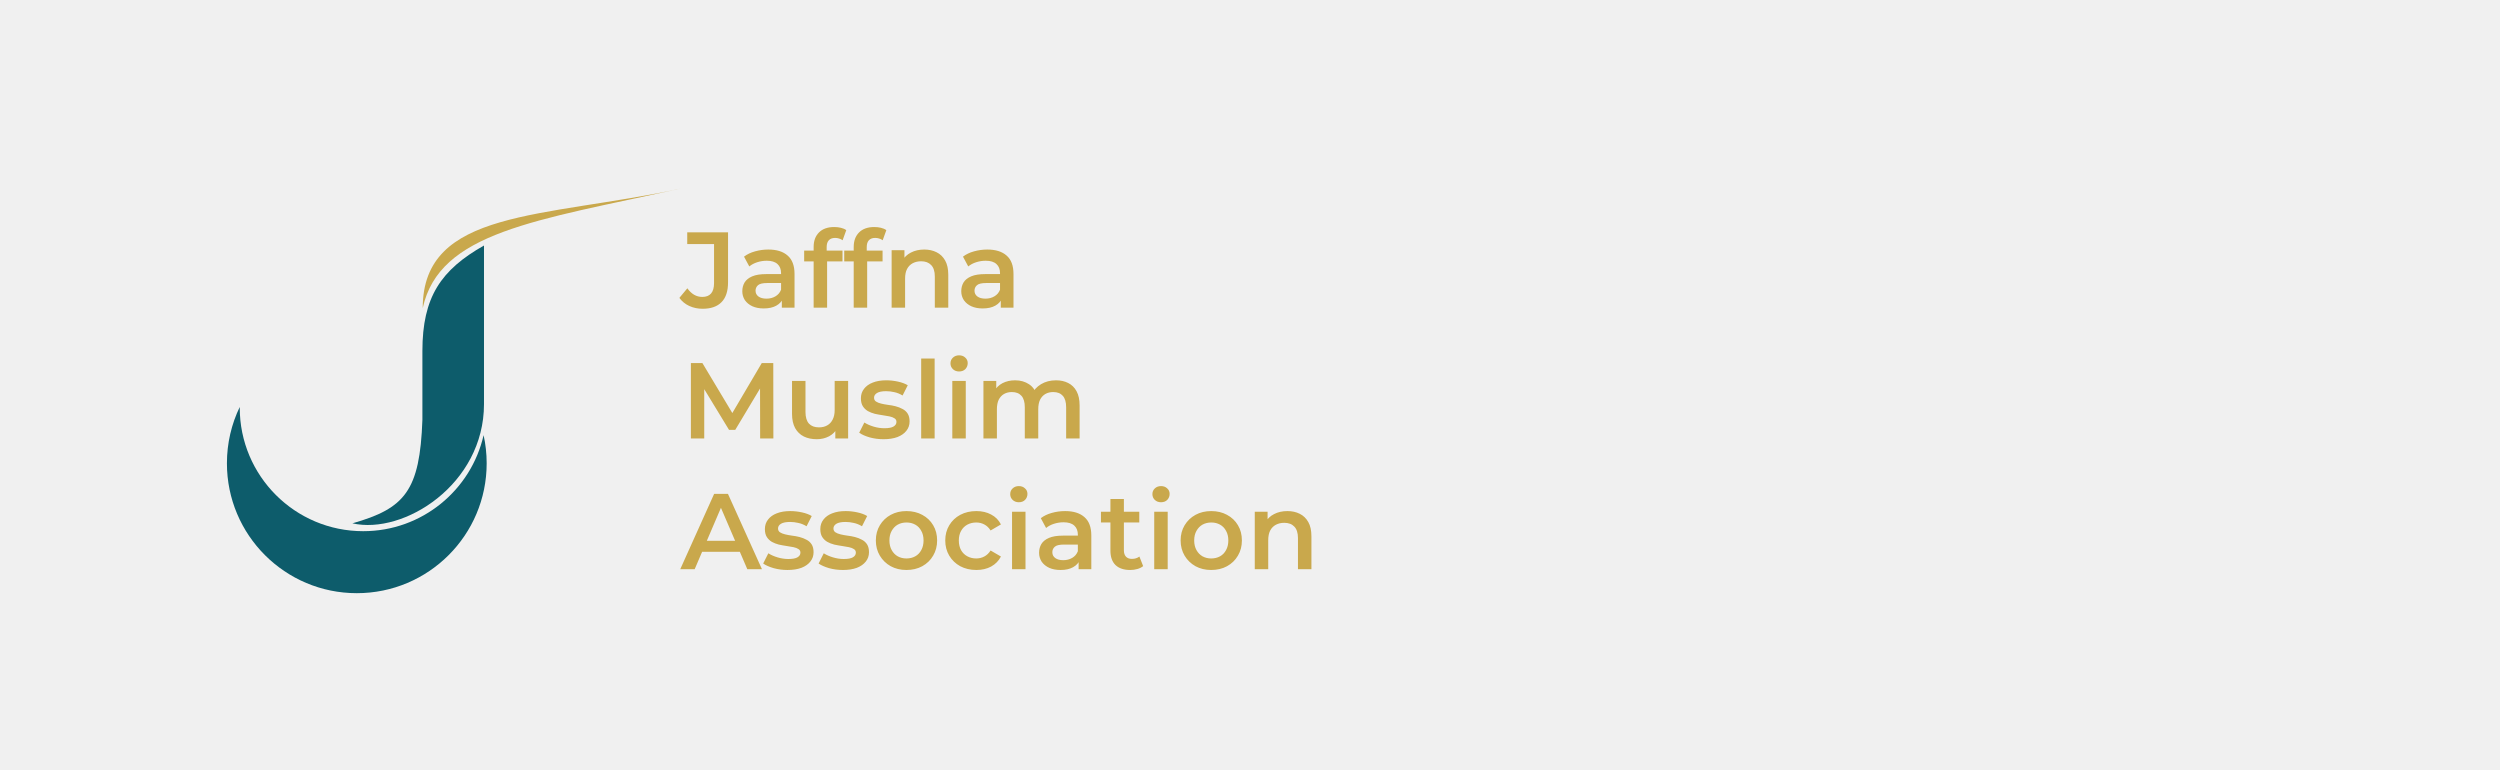
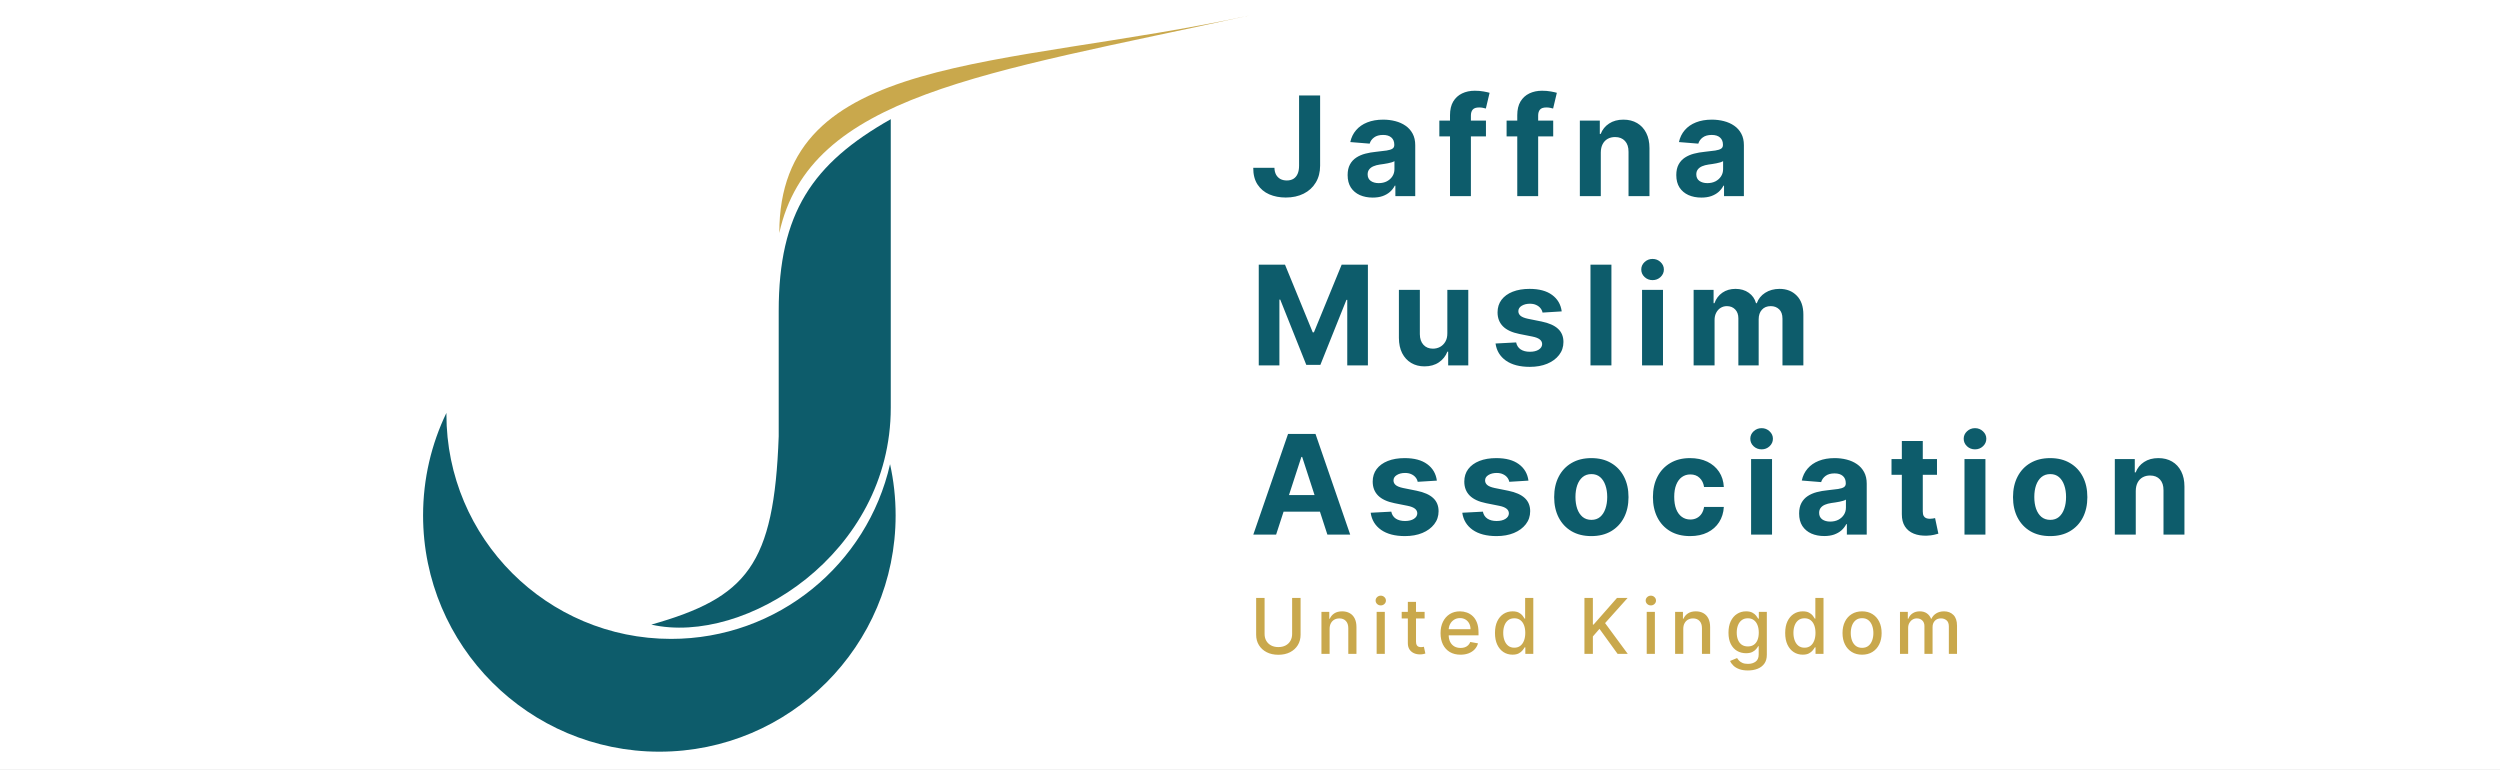
<svg xmlns="http://www.w3.org/2000/svg" width="650" height="200" viewBox="0 0 650 200" fill="none">
-   <path d="M109.824 109.154C109.161 127.612 105.273 132.19 91.619 136.067C105.02 139.102 125.839 125.925 125.839 105.074V84.962V63.834C114.653 70.164 109.824 77.227 109.824 91.258V109.154Z" fill="#0D5C6B" />
-   <path d="M62.335 106.008C62.335 123.736 76.707 138.108 94.435 138.108C109.711 138.108 122.492 127.437 125.736 113.142C126.257 115.499 126.534 117.947 126.534 120.461C126.534 139.109 111.416 154.227 92.768 154.227C74.119 154.227 59 139.109 59 120.461C59 115.209 60.198 110.238 62.337 105.805C62.337 105.873 62.335 105.941 62.335 106.008Z" fill="#0D5C6B" />
-   <path d="M109.909 80.101C109.909 54.31 141.179 56.754 177.169 49C139.017 57.365 114.24 60.367 109.909 80.101Z" fill="#C9A84C" />
-   <path d="M182.684 80.28C181.433 80.28 180.276 80.037 179.212 79.552C178.167 79.067 177.308 78.367 176.636 77.452L178.708 74.96C179.249 75.707 179.837 76.267 180.472 76.64C181.125 77.013 181.835 77.2 182.6 77.2C184.635 77.2 185.652 75.996 185.652 73.588V63.452H178.68V60.4H189.292V73.392C189.292 75.707 188.723 77.433 187.584 78.572C186.464 79.711 184.831 80.28 182.684 80.28ZM203.274 80V76.976L203.078 76.332V71.04C203.078 70.013 202.77 69.22 202.154 68.66C201.538 68.081 200.604 67.792 199.354 67.792C198.514 67.792 197.683 67.923 196.862 68.184C196.059 68.445 195.378 68.809 194.818 69.276L193.446 66.728C194.248 66.112 195.2 65.655 196.302 65.356C197.422 65.039 198.579 64.88 199.774 64.88C201.939 64.88 203.61 65.403 204.786 66.448C205.98 67.475 206.578 69.071 206.578 71.236V80H203.274ZM198.57 80.196C197.45 80.196 196.47 80.009 195.63 79.636C194.79 79.244 194.136 78.712 193.67 78.04C193.222 77.349 192.998 76.575 192.998 75.716C192.998 74.876 193.194 74.12 193.586 73.448C193.996 72.776 194.659 72.244 195.574 71.852C196.488 71.46 197.702 71.264 199.214 71.264H203.554V73.588H199.466C198.271 73.588 197.468 73.784 197.058 74.176C196.647 74.549 196.442 75.016 196.442 75.576C196.442 76.211 196.694 76.715 197.198 77.088C197.702 77.461 198.402 77.648 199.298 77.648C200.156 77.648 200.922 77.452 201.594 77.06C202.284 76.668 202.779 76.089 203.078 75.324L203.666 77.424C203.33 78.301 202.723 78.983 201.846 79.468C200.987 79.953 199.895 80.196 198.57 80.196ZM211.545 80V64.208C211.545 62.64 212.003 61.389 212.917 60.456C213.851 59.504 215.176 59.028 216.893 59.028C217.509 59.028 218.088 59.093 218.629 59.224C219.189 59.355 219.656 59.56 220.029 59.84L219.077 62.472C218.816 62.267 218.517 62.117 218.181 62.024C217.845 61.912 217.5 61.856 217.145 61.856C216.417 61.856 215.867 62.061 215.493 62.472C215.12 62.864 214.933 63.461 214.933 64.264V65.944L215.045 67.512V80H211.545ZM209.081 67.96V65.16H219.049V67.96H209.081ZM221.963 80V64.208C221.963 62.64 222.421 61.389 223.335 60.456C224.269 59.504 225.594 59.028 227.311 59.028C227.927 59.028 228.506 59.093 229.047 59.224C229.607 59.355 230.074 59.56 230.447 59.84L229.495 62.472C229.234 62.267 228.935 62.117 228.599 62.024C228.263 61.912 227.918 61.856 227.563 61.856C226.835 61.856 226.285 62.061 225.911 62.472C225.538 62.864 225.351 63.461 225.351 64.264V65.944L225.463 67.512V80H221.963ZM219.499 67.96V65.16H229.467V67.96H219.499ZM231.823 80V65.048H235.155V69.08L234.567 67.848C235.09 66.896 235.846 66.168 236.835 65.664C237.843 65.141 239.001 64.88 240.307 64.88C241.502 64.88 242.566 65.113 243.499 65.58C244.451 66.047 245.198 66.765 245.739 67.736C246.281 68.688 246.551 69.92 246.551 71.432V80H243.051V71.88C243.051 70.555 242.734 69.565 242.099 68.912C241.483 68.259 240.615 67.932 239.495 67.932C238.674 67.932 237.946 68.1 237.311 68.436C236.677 68.772 236.182 69.276 235.827 69.948C235.491 70.601 235.323 71.432 235.323 72.44V80H231.823ZM260.203 80V76.976L260.007 76.332V71.04C260.007 70.013 259.699 69.22 259.083 68.66C258.467 68.081 257.534 67.792 256.283 67.792C255.443 67.792 254.613 67.923 253.791 68.184C252.989 68.445 252.307 68.809 251.747 69.276L250.375 66.728C251.178 66.112 252.13 65.655 253.231 65.356C254.351 65.039 255.509 64.88 256.703 64.88C258.869 64.88 260.539 65.403 261.715 66.448C262.91 67.475 263.507 69.071 263.507 71.236V80H260.203ZM255.499 80.196C254.379 80.196 253.399 80.009 252.559 79.636C251.719 79.244 251.066 78.712 250.599 78.04C250.151 77.349 249.927 76.575 249.927 75.716C249.927 74.876 250.123 74.12 250.515 73.448C250.926 72.776 251.589 72.244 252.503 71.852C253.418 71.46 254.631 71.264 256.143 71.264H260.483V73.588H256.395C255.201 73.588 254.398 73.784 253.987 74.176C253.577 74.549 253.371 75.016 253.371 75.576C253.371 76.211 253.623 76.715 254.127 77.088C254.631 77.461 255.331 77.648 256.227 77.648C257.086 77.648 257.851 77.452 258.523 77.06C259.214 76.668 259.709 76.089 260.007 75.324L260.595 77.424C260.259 78.301 259.653 78.983 258.775 79.468C257.917 79.953 256.825 80.196 255.499 80.196ZM179.632 114V94.4H182.628L191.196 108.708H189.628L198.056 94.4H201.052L201.08 114H197.636L197.608 99.804H198.336L191.168 111.76H189.544L182.264 99.804H183.104V114H179.632ZM212.366 114.196C211.097 114.196 209.977 113.963 209.006 113.496C208.036 113.011 207.28 112.283 206.738 111.312C206.197 110.323 205.926 109.081 205.926 107.588V99.048H209.426V107.112C209.426 108.456 209.725 109.464 210.322 110.136C210.938 110.789 211.806 111.116 212.926 111.116C213.748 111.116 214.457 110.948 215.054 110.612C215.67 110.276 216.146 109.772 216.482 109.1C216.837 108.428 217.014 107.597 217.014 106.608V99.048H220.514V114H217.182V109.968L217.77 111.2C217.266 112.171 216.529 112.917 215.558 113.44C214.588 113.944 213.524 114.196 212.366 114.196ZM229.717 114.196C228.466 114.196 227.262 114.037 226.105 113.72C224.966 113.384 224.061 112.983 223.389 112.516L224.733 109.856C225.405 110.285 226.207 110.64 227.141 110.92C228.074 111.2 229.007 111.34 229.941 111.34C231.042 111.34 231.835 111.191 232.321 110.892C232.825 110.593 233.077 110.192 233.077 109.688C233.077 109.277 232.909 108.969 232.573 108.764C232.237 108.54 231.798 108.372 231.257 108.26C230.715 108.148 230.109 108.045 229.437 107.952C228.783 107.859 228.121 107.737 227.449 107.588C226.795 107.42 226.198 107.187 225.657 106.888C225.115 106.571 224.677 106.151 224.341 105.628C224.005 105.105 223.837 104.415 223.837 103.556C223.837 102.604 224.107 101.783 224.649 101.092C225.19 100.383 225.946 99.841 226.917 99.468C227.906 99.076 229.073 98.88 230.417 98.88C231.425 98.88 232.442 98.992 233.469 99.216C234.495 99.44 235.345 99.757 236.017 100.168L234.673 102.828C233.963 102.399 233.245 102.109 232.517 101.96C231.807 101.792 231.098 101.708 230.389 101.708C229.325 101.708 228.531 101.867 228.009 102.184C227.505 102.501 227.253 102.903 227.253 103.388C227.253 103.836 227.421 104.172 227.757 104.396C228.093 104.62 228.531 104.797 229.073 104.928C229.614 105.059 230.211 105.171 230.865 105.264C231.537 105.339 232.199 105.46 232.853 105.628C233.506 105.796 234.103 106.029 234.645 106.328C235.205 106.608 235.653 107.009 235.989 107.532C236.325 108.055 236.493 108.736 236.493 109.576C236.493 110.509 236.213 111.321 235.653 112.012C235.111 112.703 234.337 113.244 233.329 113.636C232.321 114.009 231.117 114.196 229.717 114.196ZM239.507 114V93.224H243.007V114H239.507ZM247.601 114V99.048H251.101V114H247.601ZM249.365 96.584C248.711 96.584 248.17 96.379 247.741 95.968C247.33 95.557 247.125 95.063 247.125 94.484C247.125 93.887 247.33 93.392 247.741 93C248.17 92.589 248.711 92.384 249.365 92.384C250.018 92.384 250.55 92.58 250.961 92.972C251.39 93.345 251.605 93.821 251.605 94.4C251.605 95.016 251.399 95.539 250.989 95.968C250.578 96.379 250.037 96.584 249.365 96.584ZM255.694 114V99.048H259.026V103.024L258.438 101.848C258.942 100.877 259.67 100.14 260.622 99.636C261.593 99.132 262.694 98.88 263.926 98.88C265.326 98.88 266.54 99.225 267.566 99.916C268.612 100.607 269.302 101.652 269.638 103.052L268.266 102.576C268.752 101.456 269.554 100.56 270.674 99.888C271.794 99.216 273.092 98.88 274.566 98.88C275.761 98.88 276.816 99.113 277.73 99.58C278.664 100.047 279.392 100.765 279.914 101.736C280.437 102.688 280.698 103.92 280.698 105.432V114H277.198V105.88C277.198 104.555 276.909 103.565 276.33 102.912C275.752 102.259 274.921 101.932 273.838 101.932C273.073 101.932 272.392 102.1 271.794 102.436C271.216 102.772 270.758 103.267 270.422 103.92C270.105 104.573 269.946 105.404 269.946 106.412V114H266.446V105.88C266.446 104.555 266.157 103.565 265.578 102.912C265 102.259 264.169 101.932 263.086 101.932C262.321 101.932 261.64 102.1 261.042 102.436C260.464 102.772 260.006 103.267 259.67 103.92C259.353 104.573 259.194 105.404 259.194 106.412V114H255.694ZM176.86 148L185.68 128.4H189.264L198.112 148H194.304L186.716 130.332H188.172L180.612 148H176.86ZM180.92 143.464L181.9 140.608H192.484L193.464 143.464H180.92ZM204.752 148.196C203.501 148.196 202.297 148.037 201.14 147.72C200.001 147.384 199.096 146.983 198.424 146.516L199.768 143.856C200.44 144.285 201.243 144.64 202.176 144.92C203.109 145.2 204.043 145.34 204.976 145.34C206.077 145.34 206.871 145.191 207.356 144.892C207.86 144.593 208.112 144.192 208.112 143.688C208.112 143.277 207.944 142.969 207.608 142.764C207.272 142.54 206.833 142.372 206.292 142.26C205.751 142.148 205.144 142.045 204.472 141.952C203.819 141.859 203.156 141.737 202.484 141.588C201.831 141.42 201.233 141.187 200.692 140.888C200.151 140.571 199.712 140.151 199.376 139.628C199.04 139.105 198.872 138.415 198.872 137.556C198.872 136.604 199.143 135.783 199.684 135.092C200.225 134.383 200.981 133.841 201.952 133.468C202.941 133.076 204.108 132.88 205.452 132.88C206.46 132.88 207.477 132.992 208.504 133.216C209.531 133.44 210.38 133.757 211.052 134.168L209.708 136.828C208.999 136.399 208.28 136.109 207.552 135.96C206.843 135.792 206.133 135.708 205.424 135.708C204.36 135.708 203.567 135.867 203.044 136.184C202.54 136.501 202.288 136.903 202.288 137.388C202.288 137.836 202.456 138.172 202.792 138.396C203.128 138.62 203.567 138.797 204.108 138.928C204.649 139.059 205.247 139.171 205.9 139.264C206.572 139.339 207.235 139.46 207.888 139.628C208.541 139.796 209.139 140.029 209.68 140.328C210.24 140.608 210.688 141.009 211.024 141.532C211.36 142.055 211.528 142.736 211.528 143.576C211.528 144.509 211.248 145.321 210.688 146.012C210.147 146.703 209.372 147.244 208.364 147.636C207.356 148.009 206.152 148.196 204.752 148.196ZM219.162 148.196C217.911 148.196 216.707 148.037 215.55 147.72C214.411 147.384 213.506 146.983 212.834 146.516L214.178 143.856C214.85 144.285 215.653 144.64 216.586 144.92C217.519 145.2 218.453 145.34 219.386 145.34C220.487 145.34 221.281 145.191 221.766 144.892C222.27 144.593 222.522 144.192 222.522 143.688C222.522 143.277 222.354 142.969 222.018 142.764C221.682 142.54 221.243 142.372 220.702 142.26C220.161 142.148 219.554 142.045 218.882 141.952C218.229 141.859 217.566 141.737 216.894 141.588C216.241 141.42 215.643 141.187 215.102 140.888C214.561 140.571 214.122 140.151 213.786 139.628C213.45 139.105 213.282 138.415 213.282 137.556C213.282 136.604 213.553 135.783 214.094 135.092C214.635 134.383 215.391 133.841 216.362 133.468C217.351 133.076 218.518 132.88 219.862 132.88C220.87 132.88 221.887 132.992 222.914 133.216C223.941 133.44 224.79 133.757 225.462 134.168L224.118 136.828C223.409 136.399 222.69 136.109 221.962 135.96C221.253 135.792 220.543 135.708 219.834 135.708C218.77 135.708 217.977 135.867 217.454 136.184C216.95 136.501 216.698 136.903 216.698 137.388C216.698 137.836 216.866 138.172 217.202 138.396C217.538 138.62 217.977 138.797 218.518 138.928C219.059 139.059 219.657 139.171 220.31 139.264C220.982 139.339 221.645 139.46 222.298 139.628C222.951 139.796 223.549 140.029 224.09 140.328C224.65 140.608 225.098 141.009 225.434 141.532C225.77 142.055 225.938 142.736 225.938 143.576C225.938 144.509 225.658 145.321 225.098 146.012C224.557 146.703 223.782 147.244 222.774 147.636C221.766 148.009 220.562 148.196 219.162 148.196ZM235.672 148.196C234.142 148.196 232.779 147.869 231.584 147.216C230.39 146.544 229.447 145.629 228.756 144.472C228.066 143.315 227.72 141.999 227.72 140.524C227.72 139.031 228.066 137.715 228.756 136.576C229.447 135.419 230.39 134.513 231.584 133.86C232.779 133.207 234.142 132.88 235.672 132.88C237.222 132.88 238.594 133.207 239.788 133.86C241.002 134.513 241.944 135.409 242.616 136.548C243.307 137.687 243.652 139.012 243.652 140.524C243.652 141.999 243.307 143.315 242.616 144.472C241.944 145.629 241.002 146.544 239.788 147.216C238.594 147.869 237.222 148.196 235.672 148.196ZM235.672 145.2C236.531 145.2 237.296 145.013 237.968 144.64C238.64 144.267 239.163 143.725 239.536 143.016C239.928 142.307 240.124 141.476 240.124 140.524C240.124 139.553 239.928 138.723 239.536 138.032C239.163 137.323 238.64 136.781 237.968 136.408C237.296 136.035 236.54 135.848 235.7 135.848C234.842 135.848 234.076 136.035 233.404 136.408C232.751 136.781 232.228 137.323 231.836 138.032C231.444 138.723 231.248 139.553 231.248 140.524C231.248 141.476 231.444 142.307 231.836 143.016C232.228 143.725 232.751 144.267 233.404 144.64C234.076 145.013 234.832 145.2 235.672 145.2ZM253.859 148.196C252.291 148.196 250.891 147.869 249.659 147.216C248.446 146.544 247.494 145.629 246.803 144.472C246.112 143.315 245.767 141.999 245.767 140.524C245.767 139.031 246.112 137.715 246.803 136.576C247.494 135.419 248.446 134.513 249.659 133.86C250.891 133.207 252.291 132.88 253.859 132.88C255.315 132.88 256.594 133.179 257.695 133.776C258.815 134.355 259.664 135.213 260.243 136.352L257.555 137.92C257.107 137.211 256.556 136.688 255.903 136.352C255.268 136.016 254.578 135.848 253.831 135.848C252.972 135.848 252.198 136.035 251.507 136.408C250.816 136.781 250.275 137.323 249.883 138.032C249.491 138.723 249.295 139.553 249.295 140.524C249.295 141.495 249.491 142.335 249.883 143.044C250.275 143.735 250.816 144.267 251.507 144.64C252.198 145.013 252.972 145.2 253.831 145.2C254.578 145.2 255.268 145.032 255.903 144.696C256.556 144.36 257.107 143.837 257.555 143.128L260.243 144.696C259.664 145.816 258.815 146.684 257.695 147.3C256.594 147.897 255.315 148.196 253.859 148.196ZM263.132 148V133.048H266.632V148H263.132ZM264.896 130.584C264.243 130.584 263.701 130.379 263.272 129.968C262.861 129.557 262.656 129.063 262.656 128.484C262.656 127.887 262.861 127.392 263.272 127C263.701 126.589 264.243 126.384 264.896 126.384C265.549 126.384 266.081 126.58 266.492 126.972C266.921 127.345 267.136 127.821 267.136 128.4C267.136 129.016 266.931 129.539 266.52 129.968C266.109 130.379 265.568 130.584 264.896 130.584ZM280.438 148V144.976L280.242 144.332V139.04C280.242 138.013 279.934 137.22 279.318 136.66C278.702 136.081 277.768 135.792 276.518 135.792C275.678 135.792 274.847 135.923 274.026 136.184C273.223 136.445 272.542 136.809 271.982 137.276L270.61 134.728C271.412 134.112 272.364 133.655 273.466 133.356C274.586 133.039 275.743 132.88 276.938 132.88C279.103 132.88 280.774 133.403 281.95 134.448C283.144 135.475 283.742 137.071 283.742 139.236V148H280.438ZM275.734 148.196C274.614 148.196 273.634 148.009 272.794 147.636C271.954 147.244 271.3 146.712 270.834 146.04C270.386 145.349 270.162 144.575 270.162 143.716C270.162 142.876 270.358 142.12 270.75 141.448C271.16 140.776 271.823 140.244 272.738 139.852C273.652 139.46 274.866 139.264 276.378 139.264H280.718V141.588H276.63C275.435 141.588 274.632 141.784 274.222 142.176C273.811 142.549 273.606 143.016 273.606 143.576C273.606 144.211 273.858 144.715 274.362 145.088C274.866 145.461 275.566 145.648 276.462 145.648C277.32 145.648 278.086 145.452 278.758 145.06C279.448 144.668 279.943 144.089 280.242 143.324L280.83 145.424C280.494 146.301 279.887 146.983 279.01 147.468C278.151 147.953 277.059 148.196 275.734 148.196ZM293.862 148.196C292.219 148.196 290.95 147.776 290.053 146.936C289.158 146.077 288.71 144.817 288.71 143.156V129.744H292.21V143.072C292.21 143.781 292.387 144.332 292.742 144.724C293.115 145.116 293.628 145.312 294.282 145.312C295.066 145.312 295.719 145.107 296.242 144.696L297.222 147.188C296.811 147.524 296.307 147.776 295.71 147.944C295.112 148.112 294.496 148.196 293.862 148.196ZM286.246 135.848V133.048H296.214V135.848H286.246ZM300.101 148V133.048H303.601V148H300.101ZM301.865 130.584C301.211 130.584 300.67 130.379 300.241 129.968C299.83 129.557 299.625 129.063 299.625 128.484C299.625 127.887 299.83 127.392 300.241 127C300.67 126.589 301.211 126.384 301.865 126.384C302.518 126.384 303.05 126.58 303.461 126.972C303.89 127.345 304.105 127.821 304.105 128.4C304.105 129.016 303.899 129.539 303.489 129.968C303.078 130.379 302.537 130.584 301.865 130.584ZM314.914 148.196C313.384 148.196 312.021 147.869 310.826 147.216C309.632 146.544 308.689 145.629 307.998 144.472C307.308 143.315 306.962 141.999 306.962 140.524C306.962 139.031 307.308 137.715 307.998 136.576C308.689 135.419 309.632 134.513 310.826 133.86C312.021 133.207 313.384 132.88 314.914 132.88C316.464 132.88 317.836 133.207 319.03 133.86C320.244 134.513 321.186 135.409 321.858 136.548C322.549 137.687 322.894 139.012 322.894 140.524C322.894 141.999 322.549 143.315 321.858 144.472C321.186 145.629 320.244 146.544 319.03 147.216C317.836 147.869 316.464 148.196 314.914 148.196ZM314.914 145.2C315.773 145.2 316.538 145.013 317.21 144.64C317.882 144.267 318.405 143.725 318.778 143.016C319.17 142.307 319.366 141.476 319.366 140.524C319.366 139.553 319.17 138.723 318.778 138.032C318.405 137.323 317.882 136.781 317.21 136.408C316.538 136.035 315.782 135.848 314.942 135.848C314.084 135.848 313.318 136.035 312.646 136.408C311.993 136.781 311.47 137.323 311.078 138.032C310.686 138.723 310.49 139.553 310.49 140.524C310.49 141.476 310.686 142.307 311.078 143.016C311.47 143.725 311.993 144.267 312.646 144.64C313.318 145.013 314.074 145.2 314.914 145.2ZM326.241 148V133.048H329.573V137.08L328.985 135.848C329.508 134.896 330.264 134.168 331.253 133.664C332.261 133.141 333.419 132.88 334.725 132.88C335.92 132.88 336.984 133.113 337.917 133.58C338.869 134.047 339.616 134.765 340.157 135.736C340.699 136.688 340.969 137.92 340.969 139.432V148H337.469V139.88C337.469 138.555 337.152 137.565 336.517 136.912C335.901 136.259 335.033 135.932 333.913 135.932C333.092 135.932 332.364 136.1 331.729 136.436C331.095 136.772 330.6 137.276 330.245 137.948C329.909 138.601 329.741 139.432 329.741 140.44V148H326.241Z" fill="#C9A84C" />
+   <rect width="650" height="200" fill="white" />
+   <path d="M202.464 113.438C201.258 147.017 194.184 155.347 169.343 162.4C193.724 167.921 231.599 143.949 231.599 106.016V69.425V30.988C211.249 42.504 202.463 55.353 202.464 80.88V113.438Z" fill="#0D5C6B" />
+   <path d="M116.067 107.715C116.067 139.967 142.213 166.113 174.465 166.113C202.258 166.113 225.515 146.697 231.415 120.689C232.363 124.977 232.863 129.433 232.863 134.007C232.863 167.934 205.36 195.438 171.432 195.438C137.504 195.438 110 167.934 110 134.007C110 124.455 112.18 115.412 116.069 107.349C116.069 107.471 116.067 107.593 116.067 107.715Z" fill="#0D5C6B" />
+   <path d="M202.617 60.582C202.617 13.66 259.506 18.107 324.983 4C255.574 19.219 210.498 24.681 202.617 60.582Z" fill="#C9A84C" />
+   <path d="M337.759 24.818H343.23V43.074C343.23 44.761 342.851 46.227 342.092 47.472C341.342 48.716 340.298 49.675 338.96 50.348C337.622 51.021 336.067 51.358 334.294 51.358C332.717 51.358 331.286 51.081 329.999 50.527C328.72 49.965 327.706 49.112 326.956 47.97C326.206 46.82 325.835 45.375 325.844 43.636H331.354C331.371 44.327 331.511 44.919 331.776 45.413C332.048 45.899 332.419 46.274 332.888 46.538C333.365 46.794 333.928 46.922 334.575 46.922C335.257 46.922 335.832 46.777 336.301 46.487C336.778 46.189 337.141 45.754 337.388 45.183C337.635 44.612 337.759 43.909 337.759 43.074V24.818ZM356.904 51.371C355.651 51.371 354.535 51.153 353.555 50.719C352.574 50.276 351.799 49.624 351.228 48.763C350.665 47.894 350.384 46.811 350.384 45.516C350.384 44.425 350.584 43.508 350.985 42.767C351.386 42.026 351.931 41.429 352.621 40.977C353.312 40.526 354.096 40.185 354.974 39.955C355.86 39.724 356.789 39.562 357.761 39.469C358.903 39.349 359.823 39.239 360.522 39.136C361.221 39.026 361.728 38.864 362.043 38.651C362.359 38.438 362.516 38.122 362.516 37.705V37.628C362.516 36.818 362.261 36.192 361.749 35.749C361.246 35.305 360.53 35.084 359.601 35.084C358.621 35.084 357.841 35.301 357.262 35.736C356.682 36.162 356.299 36.699 356.111 37.347L351.074 36.938C351.33 35.744 351.833 34.713 352.583 33.844C353.333 32.966 354.3 32.293 355.485 31.824C356.678 31.347 358.059 31.108 359.627 31.108C360.718 31.108 361.762 31.236 362.759 31.491C363.765 31.747 364.655 32.144 365.431 32.68C366.215 33.217 366.833 33.908 367.285 34.751C367.736 35.587 367.962 36.588 367.962 37.756V51H362.797V48.277H362.644C362.329 48.891 361.907 49.432 361.378 49.901C360.85 50.361 360.215 50.723 359.474 50.987C358.732 51.243 357.876 51.371 356.904 51.371ZM358.464 47.612C359.265 47.612 359.972 47.455 360.586 47.139C361.199 46.815 361.681 46.381 362.03 45.835C362.38 45.29 362.555 44.672 362.555 43.981V41.898C362.384 42.008 362.15 42.111 361.851 42.205C361.562 42.29 361.234 42.371 360.867 42.447C360.501 42.516 360.134 42.58 359.768 42.639C359.401 42.69 359.069 42.737 358.77 42.78C358.131 42.874 357.573 43.023 357.096 43.227C356.618 43.432 356.248 43.709 355.984 44.058C355.719 44.399 355.587 44.825 355.587 45.337C355.587 46.078 355.856 46.645 356.393 47.037C356.938 47.42 357.628 47.612 358.464 47.612ZM386.347 31.364V35.455H374.228V31.364H386.347ZM377.002 51V29.945C377.002 28.521 377.279 27.341 377.833 26.403C378.395 25.466 379.162 24.763 380.134 24.294C381.106 23.825 382.209 23.591 383.445 23.591C384.28 23.591 385.043 23.655 385.733 23.783C386.432 23.91 386.952 24.026 387.293 24.128L386.321 28.219C386.108 28.151 385.844 28.087 385.529 28.027C385.222 27.967 384.907 27.938 384.583 27.938C383.782 27.938 383.223 28.125 382.908 28.5C382.593 28.866 382.435 29.382 382.435 30.047V51H377.002ZM403.834 31.364V35.455H391.714V31.364H403.834ZM394.489 51V29.945C394.489 28.521 394.766 27.341 395.32 26.403C395.882 25.466 396.649 24.763 397.621 24.294C398.592 23.825 399.696 23.591 400.932 23.591C401.767 23.591 402.53 23.655 403.22 23.783C403.919 23.91 404.439 24.026 404.78 24.128L403.808 28.219C403.595 28.151 403.331 28.087 403.016 28.027C402.709 27.967 402.393 27.938 402.07 27.938C401.268 27.938 400.71 28.125 400.395 28.5C400.079 28.866 399.922 29.382 399.922 30.047V51H394.489ZM416.207 39.648V51H410.761V31.364H415.951V34.828H416.181C416.616 33.686 417.345 32.783 418.367 32.118C419.39 31.445 420.63 31.108 422.088 31.108C423.451 31.108 424.64 31.406 425.654 32.003C426.668 32.599 427.457 33.452 428.019 34.56C428.582 35.659 428.863 36.972 428.863 38.497V51H423.417V39.469C423.426 38.267 423.119 37.33 422.497 36.656C421.874 35.974 421.018 35.633 419.927 35.633C419.194 35.633 418.546 35.791 417.984 36.106C417.43 36.422 416.995 36.882 416.68 37.487C416.373 38.084 416.215 38.804 416.207 39.648ZM442.355 51.371C441.102 51.371 439.985 51.153 439.005 50.719C438.025 50.276 437.25 49.624 436.679 48.763C436.116 47.894 435.835 46.811 435.835 45.516C435.835 44.425 436.035 43.508 436.436 42.767C436.836 42.026 437.382 41.429 438.072 40.977C438.762 40.526 439.547 40.185 440.424 39.955C441.311 39.724 442.24 39.562 443.211 39.469C444.353 39.349 445.274 39.239 445.973 39.136C446.672 39.026 447.179 38.864 447.494 38.651C447.809 38.438 447.967 38.122 447.967 37.705V37.628C447.967 36.818 447.711 36.192 447.2 35.749C446.697 35.305 445.981 35.084 445.052 35.084C444.072 35.084 443.292 35.301 442.713 35.736C442.133 36.162 441.75 36.699 441.562 37.347L436.525 36.938C436.781 35.744 437.284 34.713 438.034 33.844C438.784 32.966 439.751 32.293 440.936 31.824C442.129 31.347 443.51 31.108 445.078 31.108C446.169 31.108 447.213 31.236 448.21 31.491C449.216 31.747 450.106 32.144 450.882 32.68C451.666 33.217 452.284 33.908 452.735 34.751C453.187 35.587 453.413 36.588 453.413 37.756V51H448.248V48.277H448.095C447.779 48.891 447.358 49.432 446.829 49.901C446.301 50.361 445.666 50.723 444.924 50.987C444.183 51.243 443.326 51.371 442.355 51.371ZM443.914 47.612C444.716 47.612 445.423 47.455 446.037 47.139C446.65 46.815 447.132 46.381 447.481 45.835C447.831 45.29 448.005 44.672 448.005 43.981V41.898C447.835 42.008 447.6 42.111 447.302 42.205C447.012 42.29 446.684 42.371 446.318 42.447C445.951 42.516 445.585 42.58 445.218 42.639C444.852 42.69 444.52 42.737 444.221 42.78C443.582 42.874 443.024 43.023 442.547 43.227C442.069 43.432 441.699 43.709 441.434 44.058C441.17 44.399 441.038 44.825 441.038 45.337C441.038 46.078 441.306 46.645 441.843 47.037C442.389 47.42 443.079 47.612 443.914 47.612ZM327.276 68.818H334.102L341.312 86.409H341.619L348.83 68.818H355.656V95H350.287V77.959H350.07L343.294 94.872H339.638L332.862 77.895H332.645V95H327.276V68.818ZM376.307 86.639V75.364H381.753V95H376.524V91.433H376.32C375.877 92.584 375.139 93.508 374.108 94.207C373.085 94.906 371.837 95.256 370.362 95.256C369.05 95.256 367.895 94.957 366.898 94.361C365.901 93.764 365.121 92.916 364.558 91.817C364.004 90.717 363.723 89.401 363.715 87.867V75.364H369.161V86.895C369.169 88.054 369.48 88.97 370.094 89.644C370.708 90.317 371.53 90.653 372.561 90.653C373.218 90.653 373.831 90.504 374.402 90.206C374.973 89.899 375.433 89.447 375.783 88.851C376.141 88.254 376.316 87.517 376.307 86.639ZM406.047 80.963L401.062 81.27C400.976 80.844 400.793 80.46 400.512 80.119C400.231 79.77 399.86 79.493 399.4 79.288C398.948 79.075 398.407 78.969 397.776 78.969C396.932 78.969 396.221 79.148 395.641 79.506C395.062 79.855 394.772 80.324 394.772 80.912C394.772 81.381 394.959 81.777 395.334 82.101C395.709 82.425 396.353 82.685 397.265 82.881L400.819 83.597C402.728 83.989 404.151 84.619 405.088 85.489C406.026 86.358 406.495 87.5 406.495 88.915C406.495 90.202 406.115 91.331 405.357 92.303C404.607 93.274 403.576 94.033 402.263 94.578C400.959 95.115 399.455 95.383 397.75 95.383C395.151 95.383 393.08 94.842 391.537 93.76C390.003 92.669 389.104 91.186 388.84 89.311L394.196 89.03C394.358 89.822 394.75 90.428 395.373 90.845C395.995 91.254 396.792 91.459 397.763 91.459C398.718 91.459 399.485 91.276 400.064 90.909C400.652 90.534 400.951 90.053 400.959 89.465C400.951 88.97 400.742 88.565 400.333 88.25C399.924 87.926 399.293 87.679 398.441 87.508L395.04 86.831C393.123 86.447 391.695 85.783 390.758 84.837C389.829 83.891 389.364 82.685 389.364 81.219C389.364 79.957 389.705 78.871 390.387 77.959C391.077 77.047 392.044 76.344 393.289 75.849C394.542 75.355 396.008 75.108 397.687 75.108C400.167 75.108 402.118 75.632 403.542 76.68C404.973 77.729 405.809 79.156 406.047 80.963ZM418.97 68.818V95H413.524V68.818H418.97ZM426.933 95V75.364H432.379V95H426.933ZM429.668 72.832C428.859 72.832 428.164 72.564 427.585 72.027C427.014 71.481 426.728 70.829 426.728 70.071C426.728 69.321 427.014 68.678 427.585 68.141C428.164 67.595 428.859 67.322 429.668 67.322C430.478 67.322 431.168 67.595 431.739 68.141C432.319 68.678 432.609 69.321 432.609 70.071C432.609 70.829 432.319 71.481 431.739 72.027C431.168 72.564 430.478 72.832 429.668 72.832ZM440.341 95V75.364H445.532V78.828H445.762C446.171 77.678 446.853 76.77 447.807 76.105C448.762 75.44 449.904 75.108 451.233 75.108C452.58 75.108 453.726 75.445 454.672 76.118C455.618 76.783 456.249 77.686 456.564 78.828H456.769C457.169 77.703 457.894 76.804 458.942 76.131C459.999 75.449 461.248 75.108 462.688 75.108C464.52 75.108 466.007 75.692 467.15 76.859C468.3 78.019 468.875 79.663 468.875 81.794V95H463.442V82.868C463.442 81.777 463.152 80.959 462.573 80.413C461.993 79.868 461.269 79.595 460.4 79.595C459.411 79.595 458.64 79.91 458.086 80.541C457.532 81.163 457.255 81.986 457.255 83.008V95H451.975V82.753C451.975 81.79 451.698 81.023 451.144 80.452C450.598 79.881 449.878 79.595 448.983 79.595C448.378 79.595 447.833 79.749 447.347 80.055C446.87 80.354 446.49 80.776 446.209 81.321C445.928 81.858 445.787 82.489 445.787 83.213V95H440.341ZM331.788 139H325.857L334.895 112.818H342.028L351.054 139H345.122L338.564 118.801H338.359L331.788 139ZM331.418 128.709H345.429V133.03H331.418V128.709ZM373.584 124.963L368.598 125.27C368.513 124.844 368.33 124.46 368.049 124.119C367.767 123.77 367.397 123.493 366.936 123.288C366.485 123.075 365.943 122.969 365.313 122.969C364.469 122.969 363.757 123.148 363.178 123.506C362.598 123.855 362.308 124.324 362.308 124.912C362.308 125.381 362.496 125.777 362.871 126.101C363.246 126.425 363.889 126.685 364.801 126.881L368.355 127.597C370.264 127.989 371.688 128.619 372.625 129.489C373.563 130.358 374.031 131.5 374.031 132.915C374.031 134.202 373.652 135.331 372.894 136.303C372.144 137.274 371.112 138.033 369.8 138.578C368.496 139.115 366.992 139.384 365.287 139.384C362.688 139.384 360.617 138.842 359.074 137.76C357.54 136.669 356.641 135.186 356.377 133.311L361.733 133.03C361.895 133.822 362.287 134.428 362.909 134.845C363.531 135.254 364.328 135.459 365.3 135.459C366.254 135.459 367.022 135.276 367.601 134.909C368.189 134.534 368.487 134.053 368.496 133.464C368.487 132.97 368.279 132.565 367.87 132.25C367.46 131.926 366.83 131.679 365.977 131.509L362.577 130.831C360.659 130.447 359.232 129.783 358.294 128.837C357.365 127.891 356.901 126.685 356.901 125.219C356.901 123.957 357.242 122.871 357.924 121.959C358.614 121.047 359.581 120.344 360.825 119.849C362.078 119.355 363.544 119.108 365.223 119.108C367.703 119.108 369.655 119.632 371.078 120.68C372.51 121.729 373.345 123.156 373.584 124.963ZM397.399 124.963L392.413 125.27C392.328 124.844 392.145 124.46 391.863 124.119C391.582 123.77 391.211 123.493 390.751 123.288C390.299 123.075 389.758 122.969 389.128 122.969C388.284 122.969 387.572 123.148 386.993 123.506C386.413 123.855 386.123 124.324 386.123 124.912C386.123 125.381 386.311 125.777 386.686 126.101C387.061 126.425 387.704 126.685 388.616 126.881L392.17 127.597C394.079 127.989 395.503 128.619 396.44 129.489C397.378 130.358 397.846 131.5 397.846 132.915C397.846 134.202 397.467 135.331 396.709 136.303C395.959 137.274 394.927 138.033 393.615 138.578C392.311 139.115 390.807 139.384 389.102 139.384C386.503 139.384 384.432 138.842 382.889 137.76C381.355 136.669 380.456 135.186 380.191 133.311L385.548 133.03C385.71 133.822 386.102 134.428 386.724 134.845C387.346 135.254 388.143 135.459 389.115 135.459C390.069 135.459 390.836 135.276 391.416 134.909C392.004 134.534 392.302 134.053 392.311 133.464C392.302 132.97 392.093 132.565 391.684 132.25C391.275 131.926 390.645 131.679 389.792 131.509L386.392 130.831C384.474 130.447 383.047 129.783 382.109 128.837C381.18 127.891 380.716 126.685 380.716 125.219C380.716 123.957 381.057 122.871 381.738 121.959C382.429 121.047 383.396 120.344 384.64 119.849C385.893 119.355 387.359 119.108 389.038 119.108C391.518 119.108 393.47 119.632 394.893 120.68C396.325 121.729 397.16 123.156 397.399 124.963ZM413.748 139.384C411.762 139.384 410.045 138.962 408.596 138.118C407.155 137.266 406.043 136.081 405.259 134.564C404.475 133.038 404.083 131.27 404.083 129.259C404.083 127.23 404.475 125.457 405.259 123.94C406.043 122.415 407.155 121.23 408.596 120.386C410.045 119.534 411.762 119.108 413.748 119.108C415.734 119.108 417.447 119.534 418.887 120.386C420.336 121.23 421.452 122.415 422.236 123.94C423.021 125.457 423.413 127.23 423.413 129.259C423.413 131.27 423.021 133.038 422.236 134.564C421.452 136.081 420.336 137.266 418.887 138.118C417.447 138.962 415.734 139.384 413.748 139.384ZM413.773 135.165C414.677 135.165 415.431 134.909 416.036 134.398C416.641 133.878 417.097 133.17 417.404 132.276C417.719 131.381 417.877 130.362 417.877 129.22C417.877 128.078 417.719 127.06 417.404 126.165C417.097 125.27 416.641 124.562 416.036 124.043C415.431 123.523 414.677 123.263 413.773 123.263C412.861 123.263 412.094 123.523 411.472 124.043C410.859 124.562 410.394 125.27 410.079 126.165C409.772 127.06 409.619 128.078 409.619 129.22C409.619 130.362 409.772 131.381 410.079 132.276C410.394 133.17 410.859 133.878 411.472 134.398C412.094 134.909 412.861 135.165 413.773 135.165ZM439.426 139.384C437.415 139.384 435.684 138.957 434.236 138.105C432.795 137.244 431.687 136.051 430.912 134.526C430.145 133 429.761 131.244 429.761 129.259C429.761 127.247 430.149 125.483 430.925 123.966C431.709 122.44 432.821 121.251 434.261 120.399C435.701 119.538 437.415 119.108 439.4 119.108C441.113 119.108 442.613 119.419 443.9 120.041C445.187 120.663 446.206 121.537 446.956 122.662C447.706 123.787 448.119 125.108 448.196 126.625H443.057C442.912 125.645 442.528 124.857 441.906 124.26C441.292 123.655 440.487 123.352 439.49 123.352C438.646 123.352 437.909 123.582 437.278 124.043C436.656 124.494 436.17 125.155 435.821 126.024C435.471 126.893 435.297 127.946 435.297 129.182C435.297 130.435 435.467 131.5 435.808 132.378C436.157 133.256 436.648 133.925 437.278 134.385C437.909 134.845 438.646 135.075 439.49 135.075C440.112 135.075 440.67 134.947 441.165 134.692C441.667 134.436 442.081 134.065 442.405 133.58C442.737 133.085 442.954 132.493 443.057 131.803H448.196C448.111 133.303 447.701 134.624 446.969 135.766C446.244 136.899 445.243 137.786 443.964 138.425C442.686 139.064 441.173 139.384 439.426 139.384ZM455.283 139V119.364H460.729V139H455.283ZM458.018 116.832C457.209 116.832 456.514 116.564 455.935 116.027C455.364 115.482 455.078 114.83 455.078 114.071C455.078 113.321 455.364 112.678 455.935 112.141C456.514 111.595 457.209 111.322 458.018 111.322C458.828 111.322 459.518 111.595 460.089 112.141C460.669 112.678 460.959 113.321 460.959 114.071C460.959 114.83 460.669 115.482 460.089 116.027C459.518 116.564 458.828 116.832 458.018 116.832ZM474.291 139.371C473.038 139.371 471.921 139.153 470.941 138.719C469.961 138.276 469.186 137.624 468.615 136.763C468.052 135.893 467.771 134.811 467.771 133.516C467.771 132.425 467.971 131.509 468.372 130.767C468.772 130.026 469.318 129.429 470.008 128.977C470.698 128.526 471.482 128.185 472.36 127.955C473.247 127.724 474.176 127.562 475.147 127.469C476.289 127.349 477.21 127.239 477.909 127.136C478.607 127.026 479.115 126.864 479.43 126.651C479.745 126.437 479.903 126.122 479.903 125.705V125.628C479.903 124.818 479.647 124.192 479.136 123.749C478.633 123.305 477.917 123.084 476.988 123.084C476.008 123.084 475.228 123.301 474.649 123.736C474.069 124.162 473.686 124.699 473.498 125.347L468.461 124.938C468.717 123.744 469.22 122.713 469.97 121.844C470.72 120.966 471.687 120.293 472.872 119.824C474.065 119.347 475.446 119.108 477.014 119.108C478.105 119.108 479.149 119.236 480.146 119.491C481.151 119.747 482.042 120.143 482.818 120.68C483.602 121.217 484.22 121.908 484.671 122.751C485.123 123.587 485.349 124.588 485.349 125.756V139H480.184V136.277H480.031C479.715 136.891 479.294 137.432 478.765 137.901C478.237 138.361 477.602 138.723 476.86 138.987C476.119 139.243 475.262 139.371 474.291 139.371ZM475.85 135.612C476.651 135.612 477.359 135.455 477.973 135.139C478.586 134.815 479.068 134.381 479.417 133.835C479.767 133.29 479.941 132.672 479.941 131.982V129.898C479.771 130.009 479.536 130.111 479.238 130.205C478.948 130.29 478.62 130.371 478.254 130.447C477.887 130.516 477.521 130.58 477.154 130.639C476.788 130.69 476.455 130.737 476.157 130.78C475.518 130.874 474.96 131.023 474.482 131.227C474.005 131.432 473.634 131.709 473.37 132.058C473.106 132.399 472.974 132.825 472.974 133.337C472.974 134.078 473.242 134.645 473.779 135.037C474.325 135.42 475.015 135.612 475.85 135.612ZM503.619 119.364V123.455H491.793V119.364H503.619ZM494.478 114.659H499.924V132.966C499.924 133.469 500.001 133.861 500.154 134.142C500.308 134.415 500.521 134.607 500.793 134.717C501.075 134.828 501.399 134.884 501.765 134.884C502.021 134.884 502.276 134.862 502.532 134.82C502.788 134.768 502.984 134.73 503.12 134.705L503.977 138.757C503.704 138.842 503.32 138.94 502.826 139.051C502.332 139.17 501.731 139.243 501.024 139.268C499.711 139.32 498.56 139.145 497.572 138.744C496.592 138.344 495.829 137.722 495.283 136.878C494.738 136.034 494.47 134.969 494.478 133.682V114.659ZM510.766 139V119.364H516.212V139H510.766ZM513.502 116.832C512.692 116.832 511.998 116.564 511.418 116.027C510.847 115.482 510.562 114.83 510.562 114.071C510.562 113.321 510.847 112.678 511.418 112.141C511.998 111.595 512.692 111.322 513.502 111.322C514.312 111.322 515.002 111.595 515.573 112.141C516.153 112.678 516.442 113.321 516.442 114.071C516.442 114.83 516.153 115.482 515.573 116.027C515.002 116.564 514.312 116.832 513.502 116.832ZM533.047 139.384C531.061 139.384 529.344 138.962 527.895 138.118C526.455 137.266 525.342 136.081 524.558 134.564C523.774 133.038 523.382 131.27 523.382 129.259C523.382 127.23 523.774 125.457 524.558 123.94C525.342 122.415 526.455 121.23 527.895 120.386C529.344 119.534 531.061 119.108 533.047 119.108C535.033 119.108 536.746 119.534 538.186 120.386C539.635 121.23 540.752 122.415 541.536 123.94C542.32 125.457 542.712 127.23 542.712 129.259C542.712 131.27 542.32 133.038 541.536 134.564C540.752 136.081 539.635 137.266 538.186 138.118C536.746 138.962 535.033 139.384 533.047 139.384ZM533.073 135.165C533.976 135.165 534.73 134.909 535.335 134.398C535.94 133.878 536.396 133.17 536.703 132.276C537.019 131.381 537.176 130.362 537.176 129.22C537.176 128.078 537.019 127.06 536.703 126.165C536.396 125.27 535.94 124.562 535.335 124.043C534.73 123.523 533.976 123.263 533.073 123.263C532.161 123.263 531.394 123.523 530.771 124.043C530.158 124.562 529.693 125.27 529.378 126.165C529.071 127.06 528.918 128.078 528.918 129.22C528.918 130.362 529.071 131.381 529.378 132.276C529.693 133.17 530.158 133.878 530.771 134.398C531.394 134.909 532.161 135.165 533.073 135.165ZM555.299 127.648V139H549.853V119.364H555.043V122.828H555.273C555.708 121.686 556.437 120.783 557.46 120.118C558.482 119.445 559.722 119.108 561.18 119.108C562.543 119.108 563.732 119.406 564.746 120.003C565.761 120.599 566.549 121.452 567.112 122.56C567.674 123.659 567.955 124.972 567.955 126.497V139H562.509V127.469C562.518 126.267 562.211 125.33 561.589 124.656C560.967 123.974 560.11 123.634 559.019 123.634C558.286 123.634 557.638 123.791 557.076 124.107C556.522 124.422 556.087 124.882 555.772 125.487C555.465 126.084 555.308 126.804 555.299 127.648Z" fill="#0D5C6B" />
+   <path d="M335.952 155.455H338.153V165.021C338.153 166.039 337.914 166.941 337.436 167.727C336.958 168.509 336.286 169.124 335.419 169.574C334.553 170.019 333.537 170.241 332.372 170.241C331.212 170.241 330.199 170.019 329.332 169.574C328.466 169.124 327.794 168.509 327.315 167.727C326.837 166.941 326.598 166.039 326.598 165.021V155.455H328.793V164.844C328.793 165.502 328.937 166.087 329.226 166.598C329.519 167.109 329.934 167.512 330.469 167.805C331.004 168.094 331.638 168.239 332.372 168.239C333.111 168.239 333.748 168.094 334.283 167.805C334.822 167.512 335.234 167.109 335.518 166.598C335.807 166.087 335.952 165.502 335.952 164.844V155.455ZM345.697 163.523V170H343.574V159.091H345.612V160.866H345.747C345.998 160.289 346.391 159.825 346.926 159.474C347.466 159.124 348.145 158.949 348.964 158.949C349.708 158.949 350.359 159.105 350.917 159.418C351.476 159.725 351.909 160.185 352.217 160.795C352.525 161.406 352.679 162.161 352.679 163.061V170H350.555V163.317C350.555 162.526 350.349 161.908 349.937 161.463C349.525 161.013 348.96 160.788 348.24 160.788C347.747 160.788 347.309 160.895 346.926 161.108C346.547 161.321 346.246 161.634 346.024 162.045C345.806 162.453 345.697 162.945 345.697 163.523ZM357.927 170V159.091H360.05V170H357.927ZM358.999 157.408C358.63 157.408 358.313 157.285 358.048 157.038C357.787 156.787 357.657 156.489 357.657 156.143C357.657 155.793 357.787 155.495 358.048 155.249C358.313 154.998 358.63 154.872 358.999 154.872C359.369 154.872 359.683 154.998 359.944 155.249C360.209 155.495 360.342 155.793 360.342 156.143C360.342 156.489 360.209 156.787 359.944 157.038C359.683 157.285 359.369 157.408 358.999 157.408ZM370.4 159.091V160.795H364.441V159.091H370.4ZM366.039 156.477H368.162V166.797C368.162 167.209 368.224 167.519 368.347 167.727C368.47 167.931 368.629 168.071 368.823 168.146C369.022 168.217 369.237 168.253 369.469 168.253C369.64 168.253 369.789 168.241 369.917 168.217C370.044 168.194 370.144 168.175 370.215 168.161L370.598 169.915C370.475 169.962 370.3 170.009 370.073 170.057C369.846 170.109 369.562 170.137 369.221 170.142C368.662 170.152 368.141 170.052 367.658 169.844C367.175 169.635 366.785 169.313 366.486 168.878C366.188 168.442 366.039 167.895 366.039 167.237V156.477ZM379.733 170.22C378.658 170.22 377.733 169.991 376.956 169.531C376.184 169.067 375.588 168.416 375.166 167.578C374.75 166.735 374.541 165.748 374.541 164.616C374.541 163.499 374.75 162.514 375.166 161.662C375.588 160.81 376.175 160.144 376.928 159.666C377.685 159.188 378.571 158.949 379.584 158.949C380.2 158.949 380.796 159.051 381.374 159.254C381.951 159.458 382.47 159.777 382.929 160.213C383.388 160.649 383.751 161.214 384.016 161.911C384.281 162.602 384.414 163.442 384.414 164.432V165.185H375.742V163.594H382.333C382.333 163.035 382.219 162.54 381.992 162.109C381.764 161.674 381.445 161.33 381.033 161.08C380.626 160.829 380.147 160.703 379.598 160.703C379.002 160.703 378.481 160.85 378.036 161.143C377.595 161.432 377.254 161.811 377.013 162.28C376.776 162.744 376.658 163.248 376.658 163.793V165.036C376.658 165.765 376.786 166.385 377.041 166.896C377.302 167.408 377.664 167.798 378.128 168.068C378.592 168.333 379.134 168.466 379.754 168.466C380.157 168.466 380.524 168.409 380.855 168.295C381.187 168.177 381.473 168.002 381.715 167.77C381.956 167.538 382.141 167.251 382.269 166.911L384.279 167.273C384.118 167.865 383.829 168.383 383.412 168.828C383 169.268 382.482 169.612 381.857 169.858C381.236 170.099 380.529 170.22 379.733 170.22ZM393.254 170.213C392.373 170.213 391.587 169.988 390.896 169.538C390.209 169.084 389.669 168.437 389.276 167.599C388.888 166.757 388.694 165.746 388.694 164.567C388.694 163.388 388.89 162.379 389.283 161.541C389.681 160.703 390.226 160.062 390.917 159.616C391.608 159.171 392.392 158.949 393.268 158.949C393.945 158.949 394.489 159.062 394.901 159.29C395.318 159.512 395.64 159.773 395.867 160.071C396.099 160.369 396.279 160.632 396.407 160.859H396.535V155.455H398.658V170H396.585V168.303H396.407C396.279 168.535 396.094 168.8 395.853 169.098C395.616 169.396 395.29 169.657 394.873 169.879C394.456 170.102 393.916 170.213 393.254 170.213ZM393.722 168.402C394.333 168.402 394.849 168.241 395.271 167.919C395.697 167.592 396.019 167.14 396.237 166.562C396.459 165.985 396.57 165.312 396.57 164.545C396.57 163.788 396.461 163.125 396.244 162.557C396.026 161.989 395.706 161.546 395.285 161.229C394.863 160.911 394.343 160.753 393.722 160.753C393.083 160.753 392.55 160.919 392.124 161.25C391.698 161.581 391.376 162.034 391.158 162.607C390.945 163.179 390.839 163.826 390.839 164.545C390.839 165.275 390.948 165.93 391.165 166.513C391.383 167.095 391.705 167.557 392.131 167.898C392.562 168.234 393.093 168.402 393.722 168.402ZM411.953 170V155.455H414.147V162.401H414.325L420.426 155.455H423.188L417.322 162.003L423.21 170H420.568L415.866 163.501L414.147 165.476V170H411.953ZM428.147 170V159.091H430.271V170H428.147ZM429.22 157.408C428.85 157.408 428.533 157.285 428.268 157.038C428.007 156.787 427.877 156.489 427.877 156.143C427.877 155.793 428.007 155.495 428.268 155.249C428.533 154.998 428.85 154.872 429.22 154.872C429.589 154.872 429.904 154.998 430.164 155.249C430.429 155.495 430.562 155.793 430.562 156.143C430.562 156.489 430.429 156.787 430.164 157.038C429.904 157.285 429.589 157.408 429.22 157.408ZM437.651 163.523V170H435.528V159.091H437.566V160.866H437.701C437.952 160.289 438.345 159.825 438.88 159.474C439.42 159.124 440.099 158.949 440.918 158.949C441.662 158.949 442.313 159.105 442.871 159.418C443.43 159.725 443.863 160.185 444.171 160.795C444.479 161.406 444.633 162.161 444.633 163.061V170H442.509V163.317C442.509 162.526 442.303 161.908 441.891 161.463C441.479 161.013 440.913 160.788 440.194 160.788C439.701 160.788 439.263 160.895 438.88 161.108C438.501 161.321 438.2 161.634 437.978 162.045C437.76 162.453 437.651 162.945 437.651 163.523ZM454.455 174.318C453.588 174.318 452.842 174.205 452.217 173.977C451.597 173.75 451.09 173.449 450.697 173.075C450.304 172.701 450.011 172.292 449.817 171.847L451.642 171.094C451.77 171.302 451.94 171.522 452.153 171.754C452.371 171.991 452.665 172.192 453.034 172.358C453.408 172.524 453.889 172.607 454.476 172.607C455.281 172.607 455.946 172.41 456.472 172.017C456.997 171.629 457.26 171.009 457.26 170.156V168.011H457.125C456.997 168.243 456.813 168.501 456.571 168.786C456.334 169.07 456.008 169.316 455.591 169.524C455.174 169.732 454.632 169.837 453.964 169.837C453.103 169.837 452.326 169.635 451.635 169.233C450.948 168.826 450.404 168.227 450.001 167.436C449.604 166.641 449.405 165.663 449.405 164.503C449.405 163.343 449.601 162.348 449.994 161.52C450.392 160.691 450.937 160.057 451.628 159.616C452.319 159.171 453.103 158.949 453.979 158.949C454.656 158.949 455.203 159.062 455.619 159.29C456.036 159.512 456.36 159.773 456.592 160.071C456.829 160.369 457.011 160.632 457.139 160.859H457.295V159.091H459.376V170.241C459.376 171.179 459.159 171.948 458.723 172.55C458.287 173.151 457.698 173.596 456.955 173.885C456.216 174.174 455.383 174.318 454.455 174.318ZM454.433 168.075C455.044 168.075 455.56 167.933 455.982 167.649C456.408 167.36 456.73 166.948 456.947 166.413C457.17 165.874 457.281 165.227 457.281 164.474C457.281 163.741 457.172 163.094 456.955 162.536C456.737 161.977 456.417 161.541 455.996 161.229C455.574 160.911 455.054 160.753 454.433 160.753C453.794 160.753 453.261 160.919 452.835 161.25C452.409 161.577 452.087 162.022 451.869 162.585C451.656 163.149 451.55 163.778 451.55 164.474C451.55 165.189 451.659 165.817 451.876 166.357C452.094 166.896 452.416 167.318 452.842 167.621C453.273 167.924 453.804 168.075 454.433 168.075ZM468.708 170.213C467.828 170.213 467.042 169.988 466.35 169.538C465.664 169.084 465.124 168.437 464.731 167.599C464.343 166.757 464.149 165.746 464.149 164.567C464.149 163.388 464.345 162.379 464.738 161.541C465.136 160.703 465.68 160.062 466.372 159.616C467.063 159.171 467.846 158.949 468.722 158.949C469.4 158.949 469.944 159.062 470.356 159.29C470.773 159.512 471.095 159.773 471.322 160.071C471.554 160.369 471.734 160.632 471.862 160.859H471.989V155.455H474.113V170H472.039V168.303H471.862C471.734 168.535 471.549 168.8 471.308 169.098C471.071 169.396 470.744 169.657 470.328 169.879C469.911 170.102 469.371 170.213 468.708 170.213ZM469.177 168.402C469.788 168.402 470.304 168.241 470.725 167.919C471.151 167.592 471.473 167.14 471.691 166.562C471.914 165.985 472.025 165.312 472.025 164.545C472.025 163.788 471.916 163.125 471.698 162.557C471.48 161.989 471.161 161.546 470.739 161.229C470.318 160.911 469.797 160.753 469.177 160.753C468.538 160.753 468.005 160.919 467.579 161.25C467.153 161.581 466.831 162.034 466.613 162.607C466.4 163.179 466.293 163.826 466.293 164.545C466.293 165.275 466.402 165.93 466.62 166.513C466.838 167.095 467.16 167.557 467.586 167.898C468.017 168.234 468.547 168.402 469.177 168.402ZM484.139 170.22C483.116 170.22 482.224 169.986 481.462 169.517C480.699 169.048 480.107 168.393 479.686 167.55C479.265 166.707 479.054 165.722 479.054 164.595C479.054 163.464 479.265 162.474 479.686 161.626C480.107 160.779 480.699 160.121 481.462 159.652C482.224 159.183 483.116 158.949 484.139 158.949C485.162 158.949 486.054 159.183 486.817 159.652C487.579 160.121 488.171 160.779 488.592 161.626C489.014 162.474 489.224 163.464 489.224 164.595C489.224 165.722 489.014 166.707 488.592 167.55C488.171 168.393 487.579 169.048 486.817 169.517C486.054 169.986 485.162 170.22 484.139 170.22ZM484.146 168.438C484.809 168.438 485.358 168.262 485.794 167.912C486.23 167.562 486.552 167.095 486.76 166.513C486.973 165.93 487.079 165.289 487.079 164.588C487.079 163.892 486.973 163.253 486.76 162.67C486.552 162.083 486.23 161.612 485.794 161.257C485.358 160.902 484.809 160.724 484.146 160.724C483.479 160.724 482.925 160.902 482.484 161.257C482.049 161.612 481.724 162.083 481.511 162.67C481.303 163.253 481.199 163.892 481.199 164.588C481.199 165.289 481.303 165.93 481.511 166.513C481.724 167.095 482.049 167.562 482.484 167.912C482.925 168.262 483.479 168.438 484.146 168.438ZM493.995 170V159.091H496.033V160.866H496.168C496.395 160.265 496.767 159.796 497.283 159.46C497.799 159.119 498.417 158.949 499.137 158.949C499.866 158.949 500.477 159.119 500.969 159.46C501.466 159.801 501.833 160.27 502.07 160.866H502.184C502.444 160.284 502.858 159.82 503.427 159.474C503.995 159.124 504.672 158.949 505.458 158.949C506.447 158.949 507.255 159.259 507.88 159.879C508.509 160.5 508.824 161.435 508.824 162.685V170H506.701V162.884C506.701 162.145 506.499 161.61 506.097 161.278C505.695 160.947 505.214 160.781 504.655 160.781C503.964 160.781 503.427 160.994 503.043 161.42C502.66 161.842 502.468 162.384 502.468 163.047V170H500.351V162.749C500.351 162.157 500.167 161.681 499.797 161.321C499.428 160.961 498.947 160.781 498.356 160.781C497.953 160.781 497.581 160.888 497.24 161.101C496.904 161.309 496.632 161.6 496.424 161.974C496.22 162.348 496.118 162.782 496.118 163.274V170H493.995Z" fill="#C9A84C" />
</svg>
